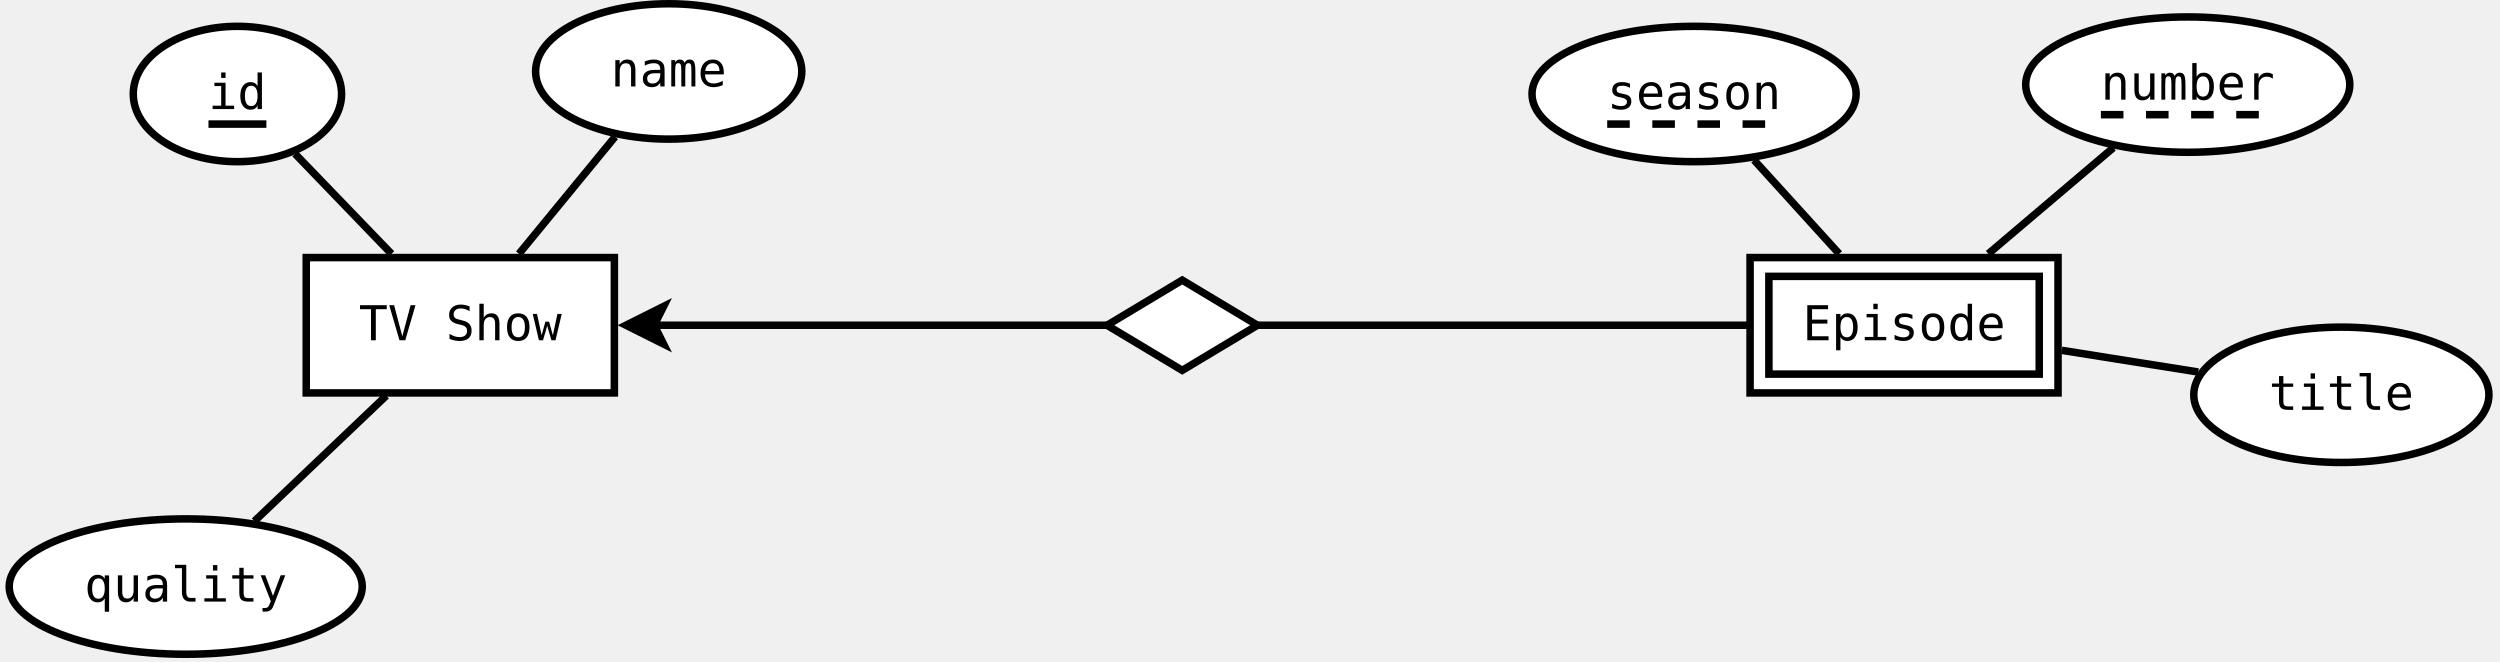
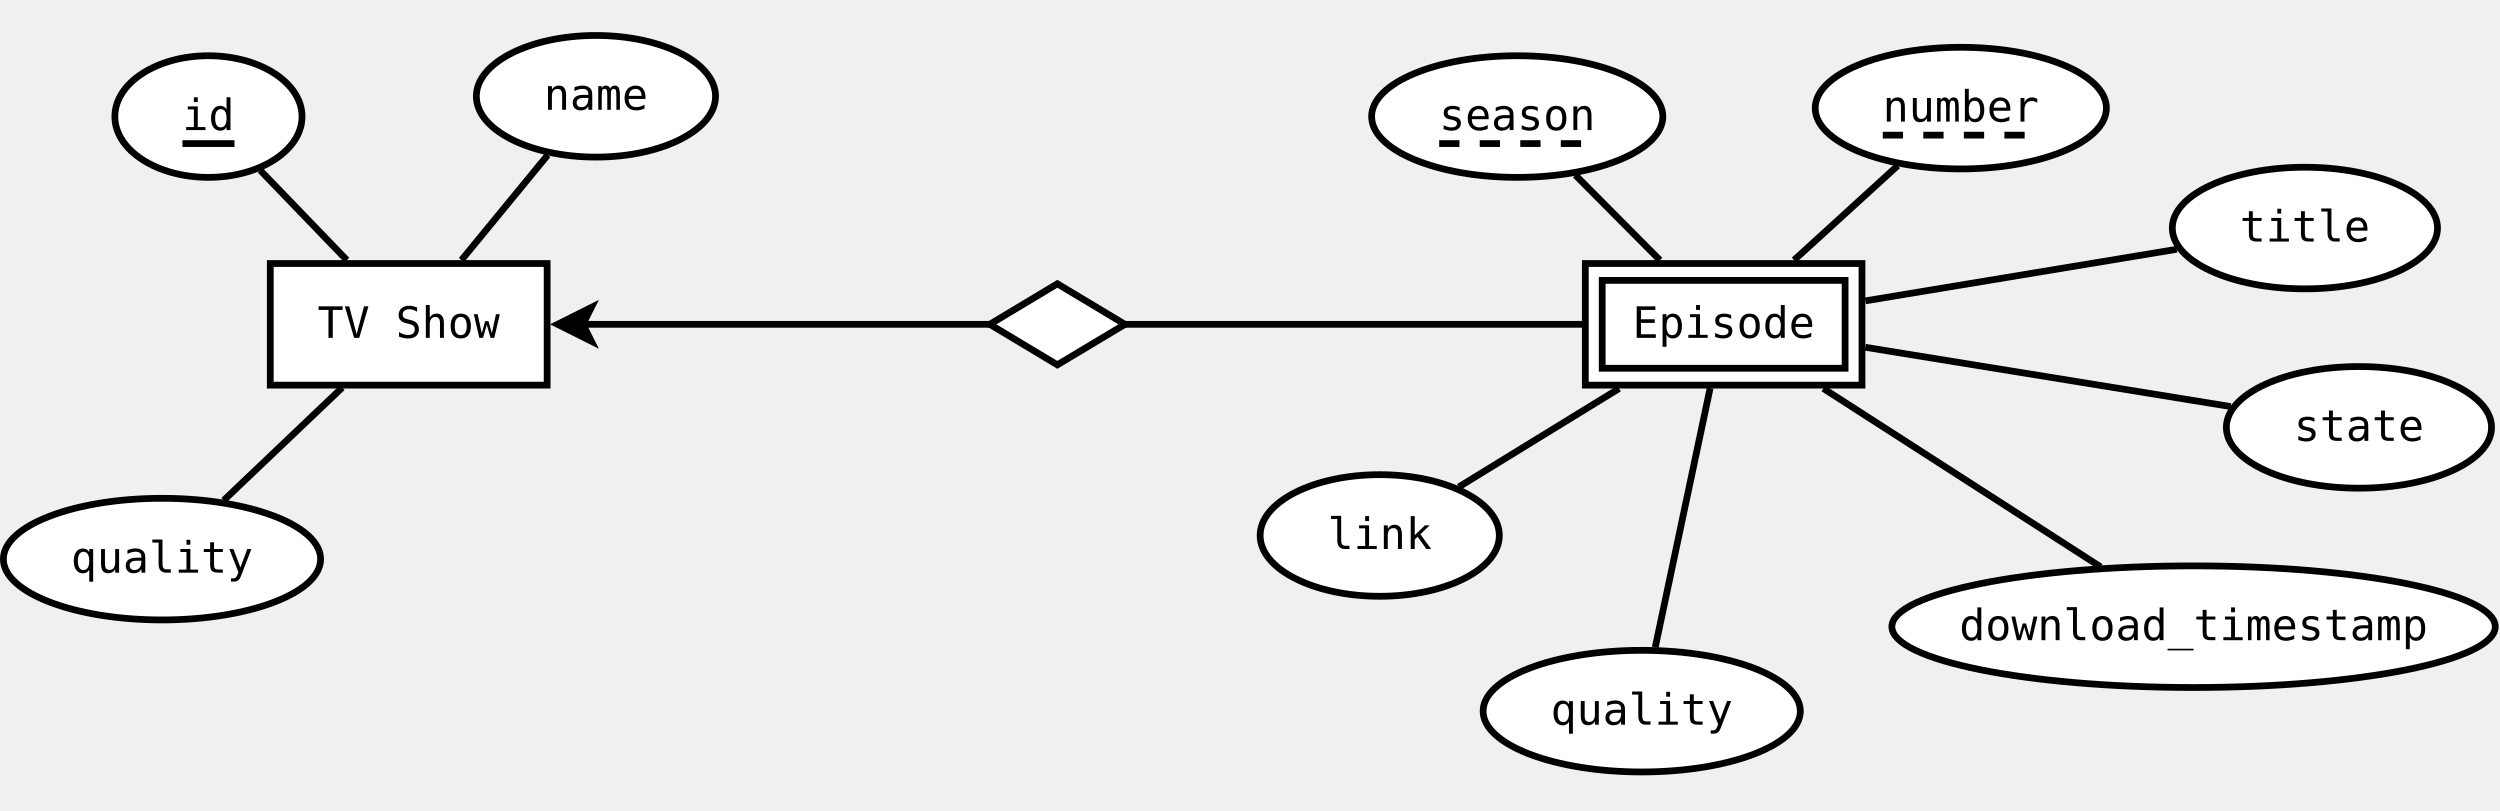
- <svg xmlns="http://www.w3.org/2000/svg" width="34cm" height="9cm" viewBox="47 55 662 176">
+ <svg xmlns="http://www.w3.org/2000/svg" width="37cm" height="12cm" viewBox="47 55 740 221">
  <g id="Background">
    <g>
      <rect style="fill: #ffffff; fill-opacity: 1; stroke-opacity: 1; stroke-width: 2; stroke: #000000" x="127" y="123.5" width="81.95" height="36" />
      <text font-size="12.8" style="fill: #000000; fill-opacity: 1; stroke: none;text-anchor:middle;font-family:monospace;font-style:normal;font-weight:normal" x="167.975" y="145.5">TV Show</text>
    </g>
    <g>
      <polygon style="fill: #ffffff; fill-opacity: 1; stroke-opacity: 1; stroke-width: 2; stroke: #000000" fill-rule="evenodd" points="339.976,141.5 359.976,129.5 379.976,141.5 359.976,153.5 " />
      <text font-size="12.8" style="fill: #000000; fill-opacity: 1; stroke: none;text-anchor:end;font-family:monospace;font-style:normal;font-weight:normal" x="333.976" y="135.5" />
      <text font-size="12.8" style="fill: #000000; fill-opacity: 1; stroke: none;text-anchor:start;font-family:monospace;font-style:normal;font-weight:normal" x="385.976" y="135.5" />
      <text font-size="12.8" style="fill: #000000; fill-opacity: 1; stroke: none;text-anchor:middle;font-family:monospace;font-style:normal;font-weight:normal" x="359.976" y="145.5" />
    </g>
    <g>
      <line style="fill: none; stroke-opacity: 1; stroke-width: 2; stroke: #000000" x1="339.976" y1="141.5" x2="219.536" y2="141.5" />
      <polygon style="fill: #000000; fill-opacity: 1; stroke-opacity: 1; stroke-width: 2; stroke: #000000" fill-rule="evenodd" points="212.036,141.5 222.036,136.5 219.536,141.5 222.036,146.5 " />
    </g>
-     <line style="fill: none; stroke-opacity: 1; stroke-width: 2; stroke: #000000" x1="511" y1="141.5" x2="379.976" y2="141.5" />
+     <line style="fill: none; stroke-opacity: 1; stroke-width: 2; stroke: #000000" x1="516.25" y1="141.5" x2="379.976" y2="141.5" />
    <g>
-       <rect style="fill: #ffffff; fill-opacity: 1; stroke-opacity: 1; stroke-width: 2; stroke: #000000" x="511" y="123.5" width="81.9" height="36" />
-       <rect style="fill: none; stroke-opacity: 1; stroke-width: 2; stroke: #000000" x="516" y="128.5" width="71.9" height="26" />
-       <text font-size="12.8" style="fill: #000000; fill-opacity: 1; stroke: none;text-anchor:middle;font-family:monospace;font-style:normal;font-weight:normal" x="551.95" y="145.5">Episode</text>
+       <rect style="fill: #ffffff; fill-opacity: 1; stroke-opacity: 1; stroke-width: 2; stroke: #000000" x="516.25" y="123.5" width="81.9" height="36" />
+       <rect style="fill: none; stroke-opacity: 1; stroke-width: 2; stroke: #000000" x="521.25" y="128.5" width="71.9" height="26" />
+       <text font-size="12.8" style="fill: #000000; fill-opacity: 1; stroke: none;text-anchor:middle;font-family:monospace;font-style:normal;font-weight:normal" x="557.2" y="145.5">Episode</text>
    </g>
    <g>
      <ellipse style="fill: #ffffff; fill-opacity: 1; stroke: none" cx="108.7" cy="80" rx="27.7" ry="18" />
      <ellipse style="fill: none; stroke-opacity: 1; stroke-width: 2; stroke: #000000" cx="108.7" cy="80" rx="27.7" ry="18" />
      <text font-size="12.8" style="fill: #000000; fill-opacity: 1; stroke: none;text-anchor:middle;font-family:monospace;font-style:normal;font-weight:normal" x="108.7" y="84">id</text>
      <line style="fill: none; stroke-opacity: 1; stroke-width: 2; stroke: #000000" x1="101" y1="88" x2="116.4" y2="88" />
    </g>
    <g>
      <ellipse style="fill: #ffffff; fill-opacity: 1; stroke: none" cx="223.4" cy="74" rx="35.4" ry="18" />
      <ellipse style="fill: none; stroke-opacity: 1; stroke-width: 2; stroke: #000000" cx="223.4" cy="74" rx="35.4" ry="18" />
      <text font-size="12.8" style="fill: #000000; fill-opacity: 1; stroke: none;text-anchor:middle;font-family:monospace;font-style:normal;font-weight:normal" x="223.4" y="78">name</text>
    </g>
    <g>
      <ellipse style="fill: #ffffff; fill-opacity: 1; stroke: none" cx="94.95" cy="211" rx="46.95" ry="18" />
      <ellipse style="fill: none; stroke-opacity: 1; stroke-width: 2; stroke: #000000" cx="94.95" cy="211" rx="46.95" ry="18" />
      <text font-size="12.8" style="fill: #000000; fill-opacity: 1; stroke: none;text-anchor:middle;font-family:monospace;font-style:normal;font-weight:normal" x="94.95" y="215">quality</text>
    </g>
    <g>
      <ellipse style="fill: #ffffff; fill-opacity: 1; stroke: none" cx="496.1" cy="80" rx="43.1" ry="18" />
      <ellipse style="fill: none; stroke-opacity: 1; stroke-width: 2; stroke: #000000" cx="496.1" cy="80" rx="43.1" ry="18" />
      <text font-size="12.8" style="fill: #000000; fill-opacity: 1; stroke: none;text-anchor:middle;font-family:monospace;font-style:normal;font-weight:normal" x="496.1" y="84">season</text>
      <line style="fill: none; stroke-opacity: 1; stroke-width: 2; stroke-dasharray: 6; stroke: #000000" x1="473" y1="88" x2="519.2" y2="88" />
    </g>
    <g>
      <ellipse style="fill: #ffffff; fill-opacity: 1; stroke: none" cx="627.4" cy="77.5" rx="43.1" ry="18" />
      <ellipse style="fill: none; stroke-opacity: 1; stroke-width: 2; stroke: #000000" cx="627.4" cy="77.5" rx="43.1" ry="18" />
      <text font-size="12.8" style="fill: #000000; fill-opacity: 1; stroke: none;text-anchor:middle;font-family:monospace;font-style:normal;font-weight:normal" x="627.4" y="81.5">number</text>
      <line style="fill: none; stroke-opacity: 1; stroke-width: 2; stroke-dasharray: 6; stroke: #000000" x1="604.3" y1="85.5" x2="650.5" y2="85.5" />
    </g>
    <g>
-       <ellipse style="fill: #ffffff; fill-opacity: 1; stroke: none" cx="668.25" cy="160" rx="39.25" ry="18" />
-       <ellipse style="fill: none; stroke-opacity: 1; stroke-width: 2; stroke: #000000" cx="668.25" cy="160" rx="39.25" ry="18" />
-       <text font-size="12.8" style="fill: #000000; fill-opacity: 1; stroke: none;text-anchor:middle;font-family:monospace;font-style:normal;font-weight:normal" x="668.25" y="164">title</text>
+       <ellipse style="fill: #ffffff; fill-opacity: 1; stroke: none" cx="729.25" cy="113" rx="39.25" ry="18" />
+       <ellipse style="fill: none; stroke-opacity: 1; stroke-width: 2; stroke: #000000" cx="729.25" cy="113" rx="39.25" ry="18" />
+       <text font-size="12.8" style="fill: #000000; fill-opacity: 1; stroke: none;text-anchor:middle;font-family:monospace;font-style:normal;font-weight:normal" x="729.25" y="117">title</text>
    </g>
    <line style="fill: none; stroke-opacity: 1; stroke-width: 2; stroke: #000000" x1="149.669" y1="122.506" x2="124.04" y2="95.915" />
    <line style="fill: none; stroke-opacity: 1; stroke-width: 2; stroke: #000000" x1="183.577" y1="122.499" x2="209.131" y2="91.378" />
    <line style="fill: none; stroke-opacity: 1; stroke-width: 2; stroke: #000000" x1="148.292" y1="160.232" x2="113.215" y2="193.617" />
-     <line style="fill: none; stroke-opacity: 1; stroke-width: 2; stroke: #000000" x1="534.701" y1="122.506" x2="512.06" y2="97.575" />
-     <line style="fill: none; stroke-opacity: 1; stroke-width: 2; stroke: #000000" x1="574.358" y1="122.492" x2="607.607" y2="94.289" />
-     <line style="fill: none; stroke-opacity: 1; stroke-width: 2; stroke: #000000" x1="593.887" y1="148.171" x2="630.188" y2="153.945" />
+     <line style="fill: none; stroke-opacity: 1; stroke-width: 2; stroke: #000000" x1="538.33" y1="122.506" x2="513.322" y2="97.334" />
+     <line style="fill: none; stroke-opacity: 1; stroke-width: 2; stroke: #000000" x1="578.049" y1="122.492" x2="608.71" y2="94.539" />
+     <line style="fill: none; stroke-opacity: 1; stroke-width: 2; stroke: #000000" x1="599.141" y1="134.552" x2="691.352" y2="119.278" />
+     <g>
+       <ellipse style="fill: #ffffff; fill-opacity: 1; stroke: none" cx="455.4" cy="204" rx="35.4" ry="18" />
+       <ellipse style="fill: none; stroke-opacity: 1; stroke-width: 2; stroke: #000000" cx="455.4" cy="204" rx="35.4" ry="18" />
+       <text font-size="12.8" style="fill: #000000; fill-opacity: 1; stroke: none;text-anchor:middle;font-family:monospace;font-style:normal;font-weight:normal" x="455.4" y="208">link</text>
+     </g>
+     <g>
+       <ellipse style="fill: #ffffff; fill-opacity: 1; stroke: none" cx="696.3" cy="231" rx="89.3" ry="18" />
+       <ellipse style="fill: none; stroke-opacity: 1; stroke-width: 2; stroke: #000000" cx="696.3" cy="231" rx="89.3" ry="18" />
+       <text font-size="12.8" style="fill: #000000; fill-opacity: 1; stroke: none;text-anchor:middle;font-family:monospace;font-style:normal;font-weight:normal" x="696.3" y="235">download_timestamp</text>
+     </g>
+     <g>
+       <ellipse style="fill: #ffffff; fill-opacity: 1; stroke: none" cx="532.95" cy="256" rx="46.95" ry="18" />
+       <ellipse style="fill: none; stroke-opacity: 1; stroke-width: 2; stroke: #000000" cx="532.95" cy="256" rx="46.95" ry="18" />
+       <text font-size="12.8" style="fill: #000000; fill-opacity: 1; stroke: none;text-anchor:middle;font-family:monospace;font-style:normal;font-weight:normal" x="532.95" y="260">quality</text>
+     </g>
+     <line style="fill: none; stroke-opacity: 1; stroke-width: 2; stroke: #000000" x1="526.257" y1="160.497" x2="478.824" y2="189.619" />
+     <line style="fill: none; stroke-opacity: 1; stroke-width: 2; stroke: #000000" x1="553.198" y1="160.397" x2="536.955" y2="237.089" />
+     <line style="fill: none; stroke-opacity: 1; stroke-width: 2; stroke: #000000" x1="586.711" y1="160.488" x2="668.775" y2="213.29" />
+     <g>
+       <ellipse style="fill: #ffffff; fill-opacity: 1; stroke: none" cx="745.25" cy="172" rx="39.25" ry="18" />
+       <ellipse style="fill: none; stroke-opacity: 1; stroke-width: 2; stroke: #000000" cx="745.25" cy="172" rx="39.25" ry="18" />
+       <text font-size="12.8" style="fill: #000000; fill-opacity: 1; stroke: none;text-anchor:middle;font-family:monospace;font-style:normal;font-weight:normal" x="745.25" y="176">state</text>
+     </g>
+     <line style="fill: none; stroke-opacity: 1; stroke-width: 2; stroke: #000000" x1="707.27" y1="165.84" x2="599.116" y2="148.298" />
  </g>
</svg>
